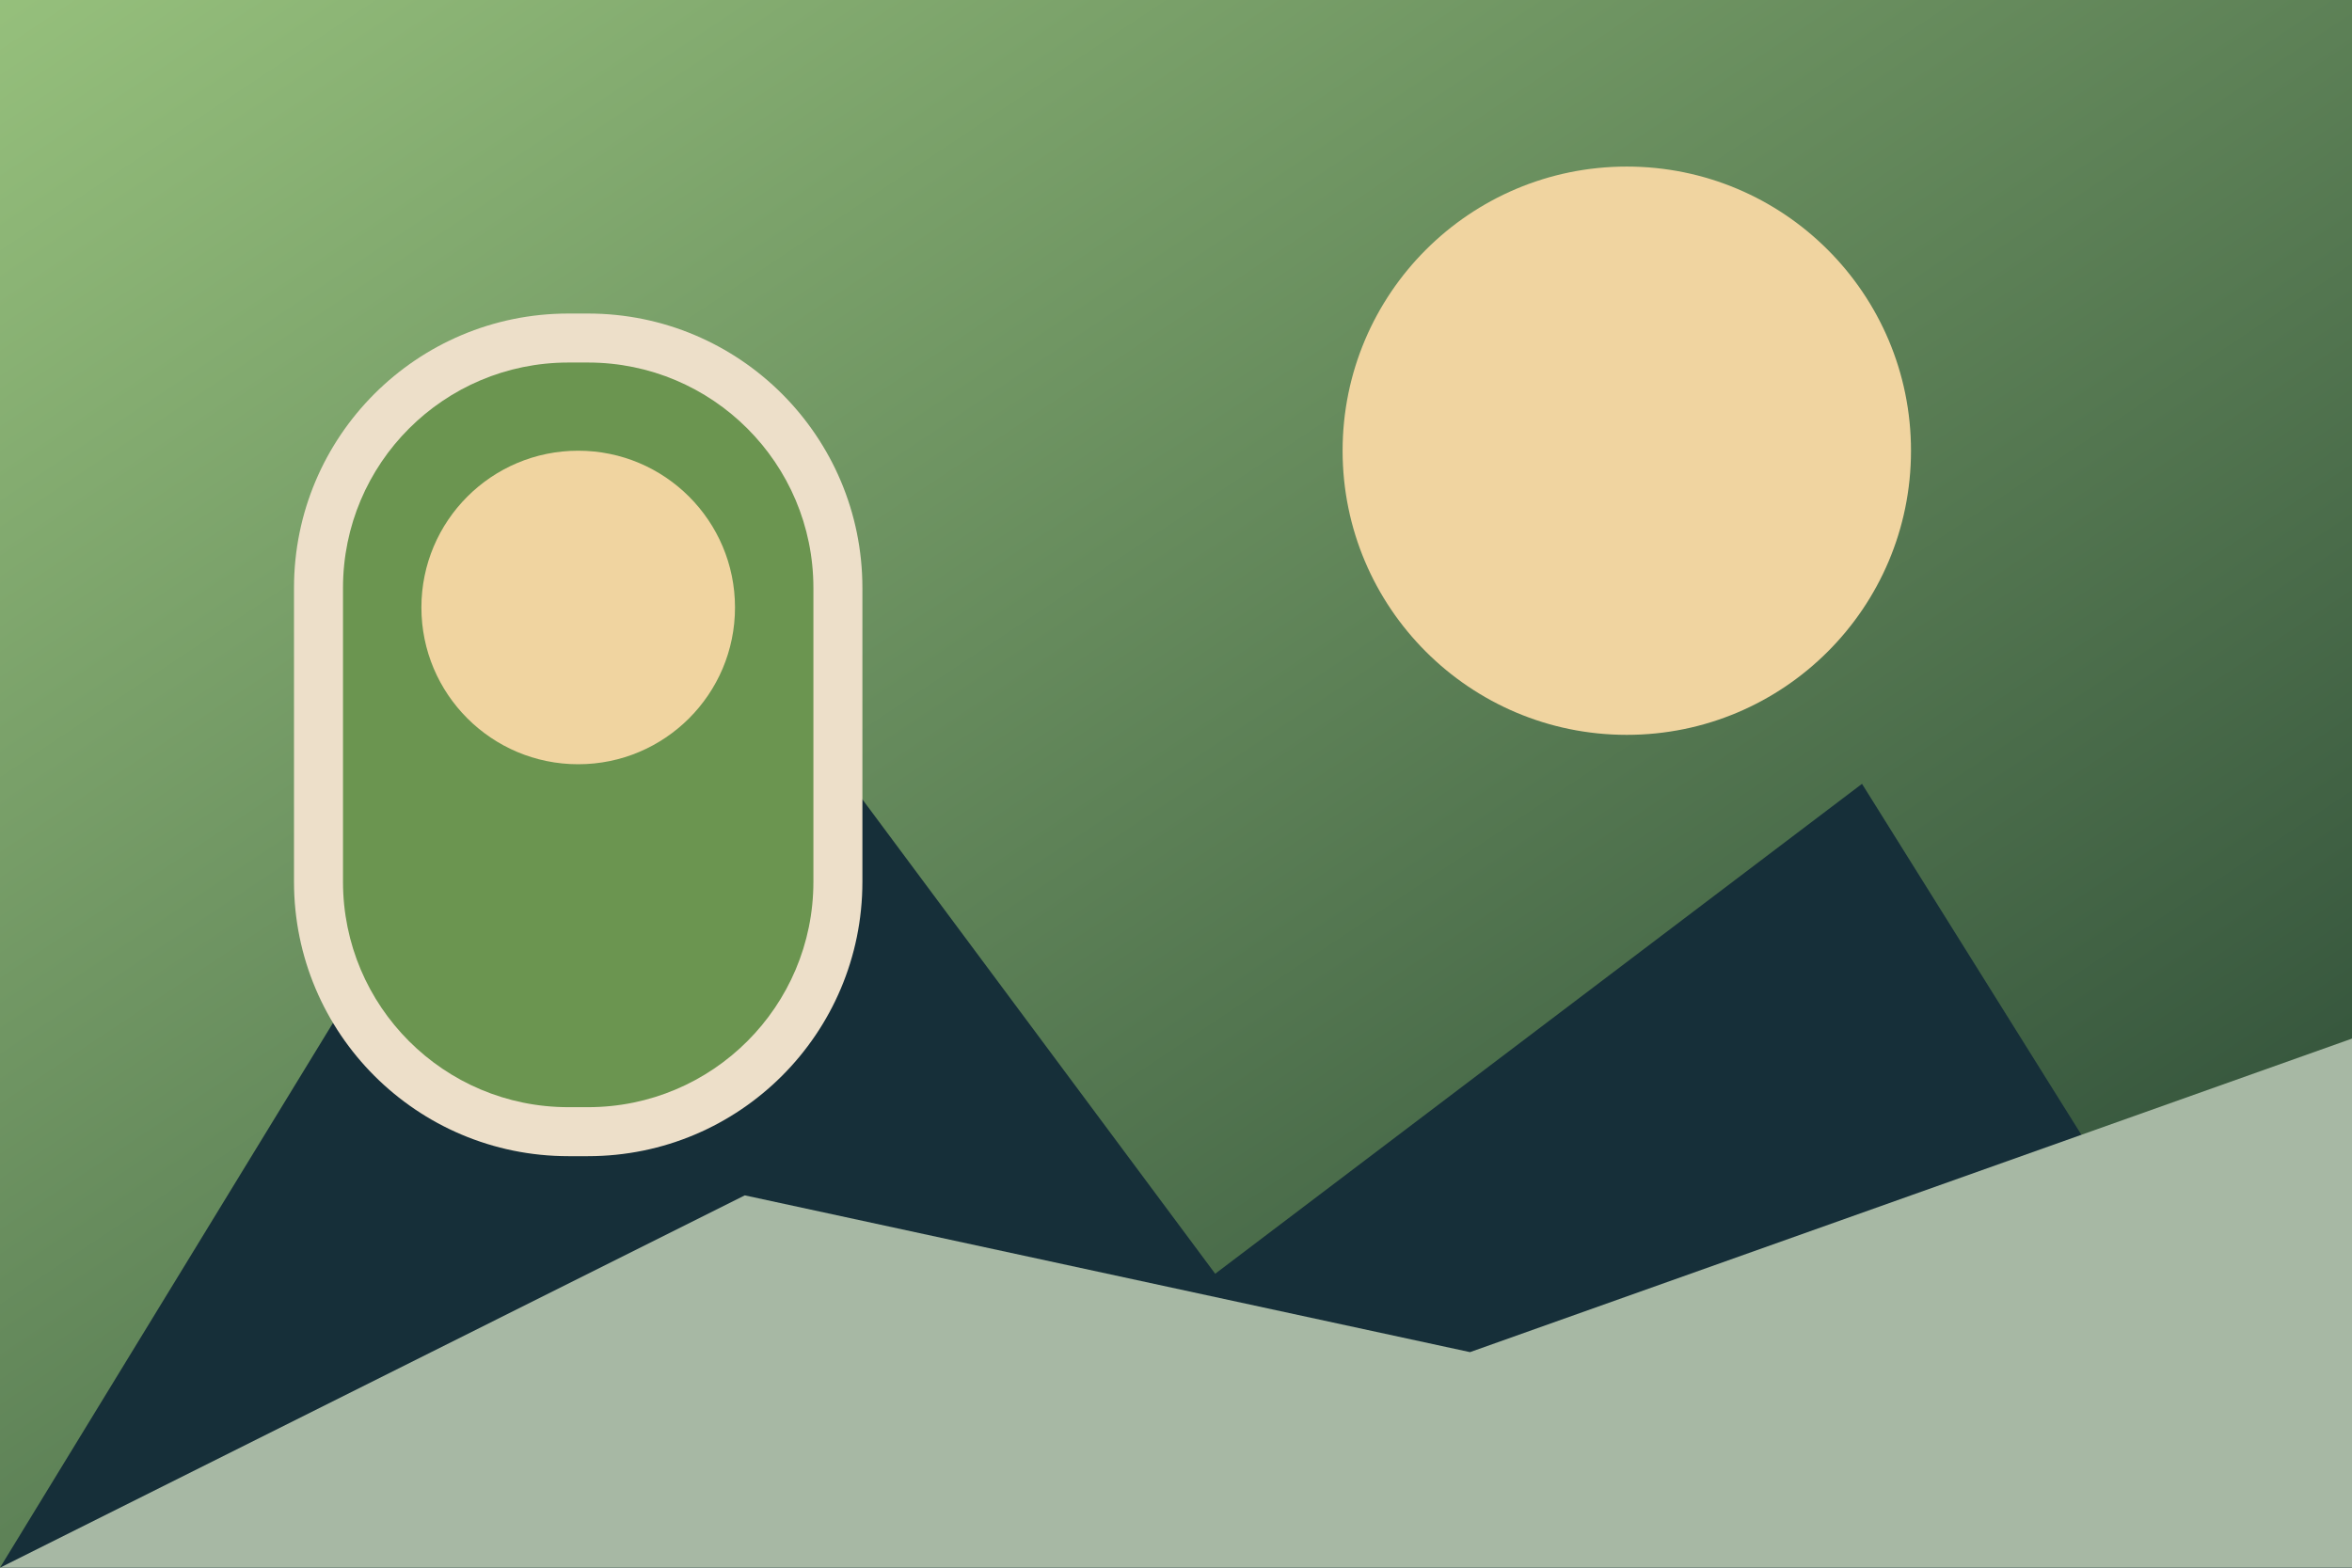
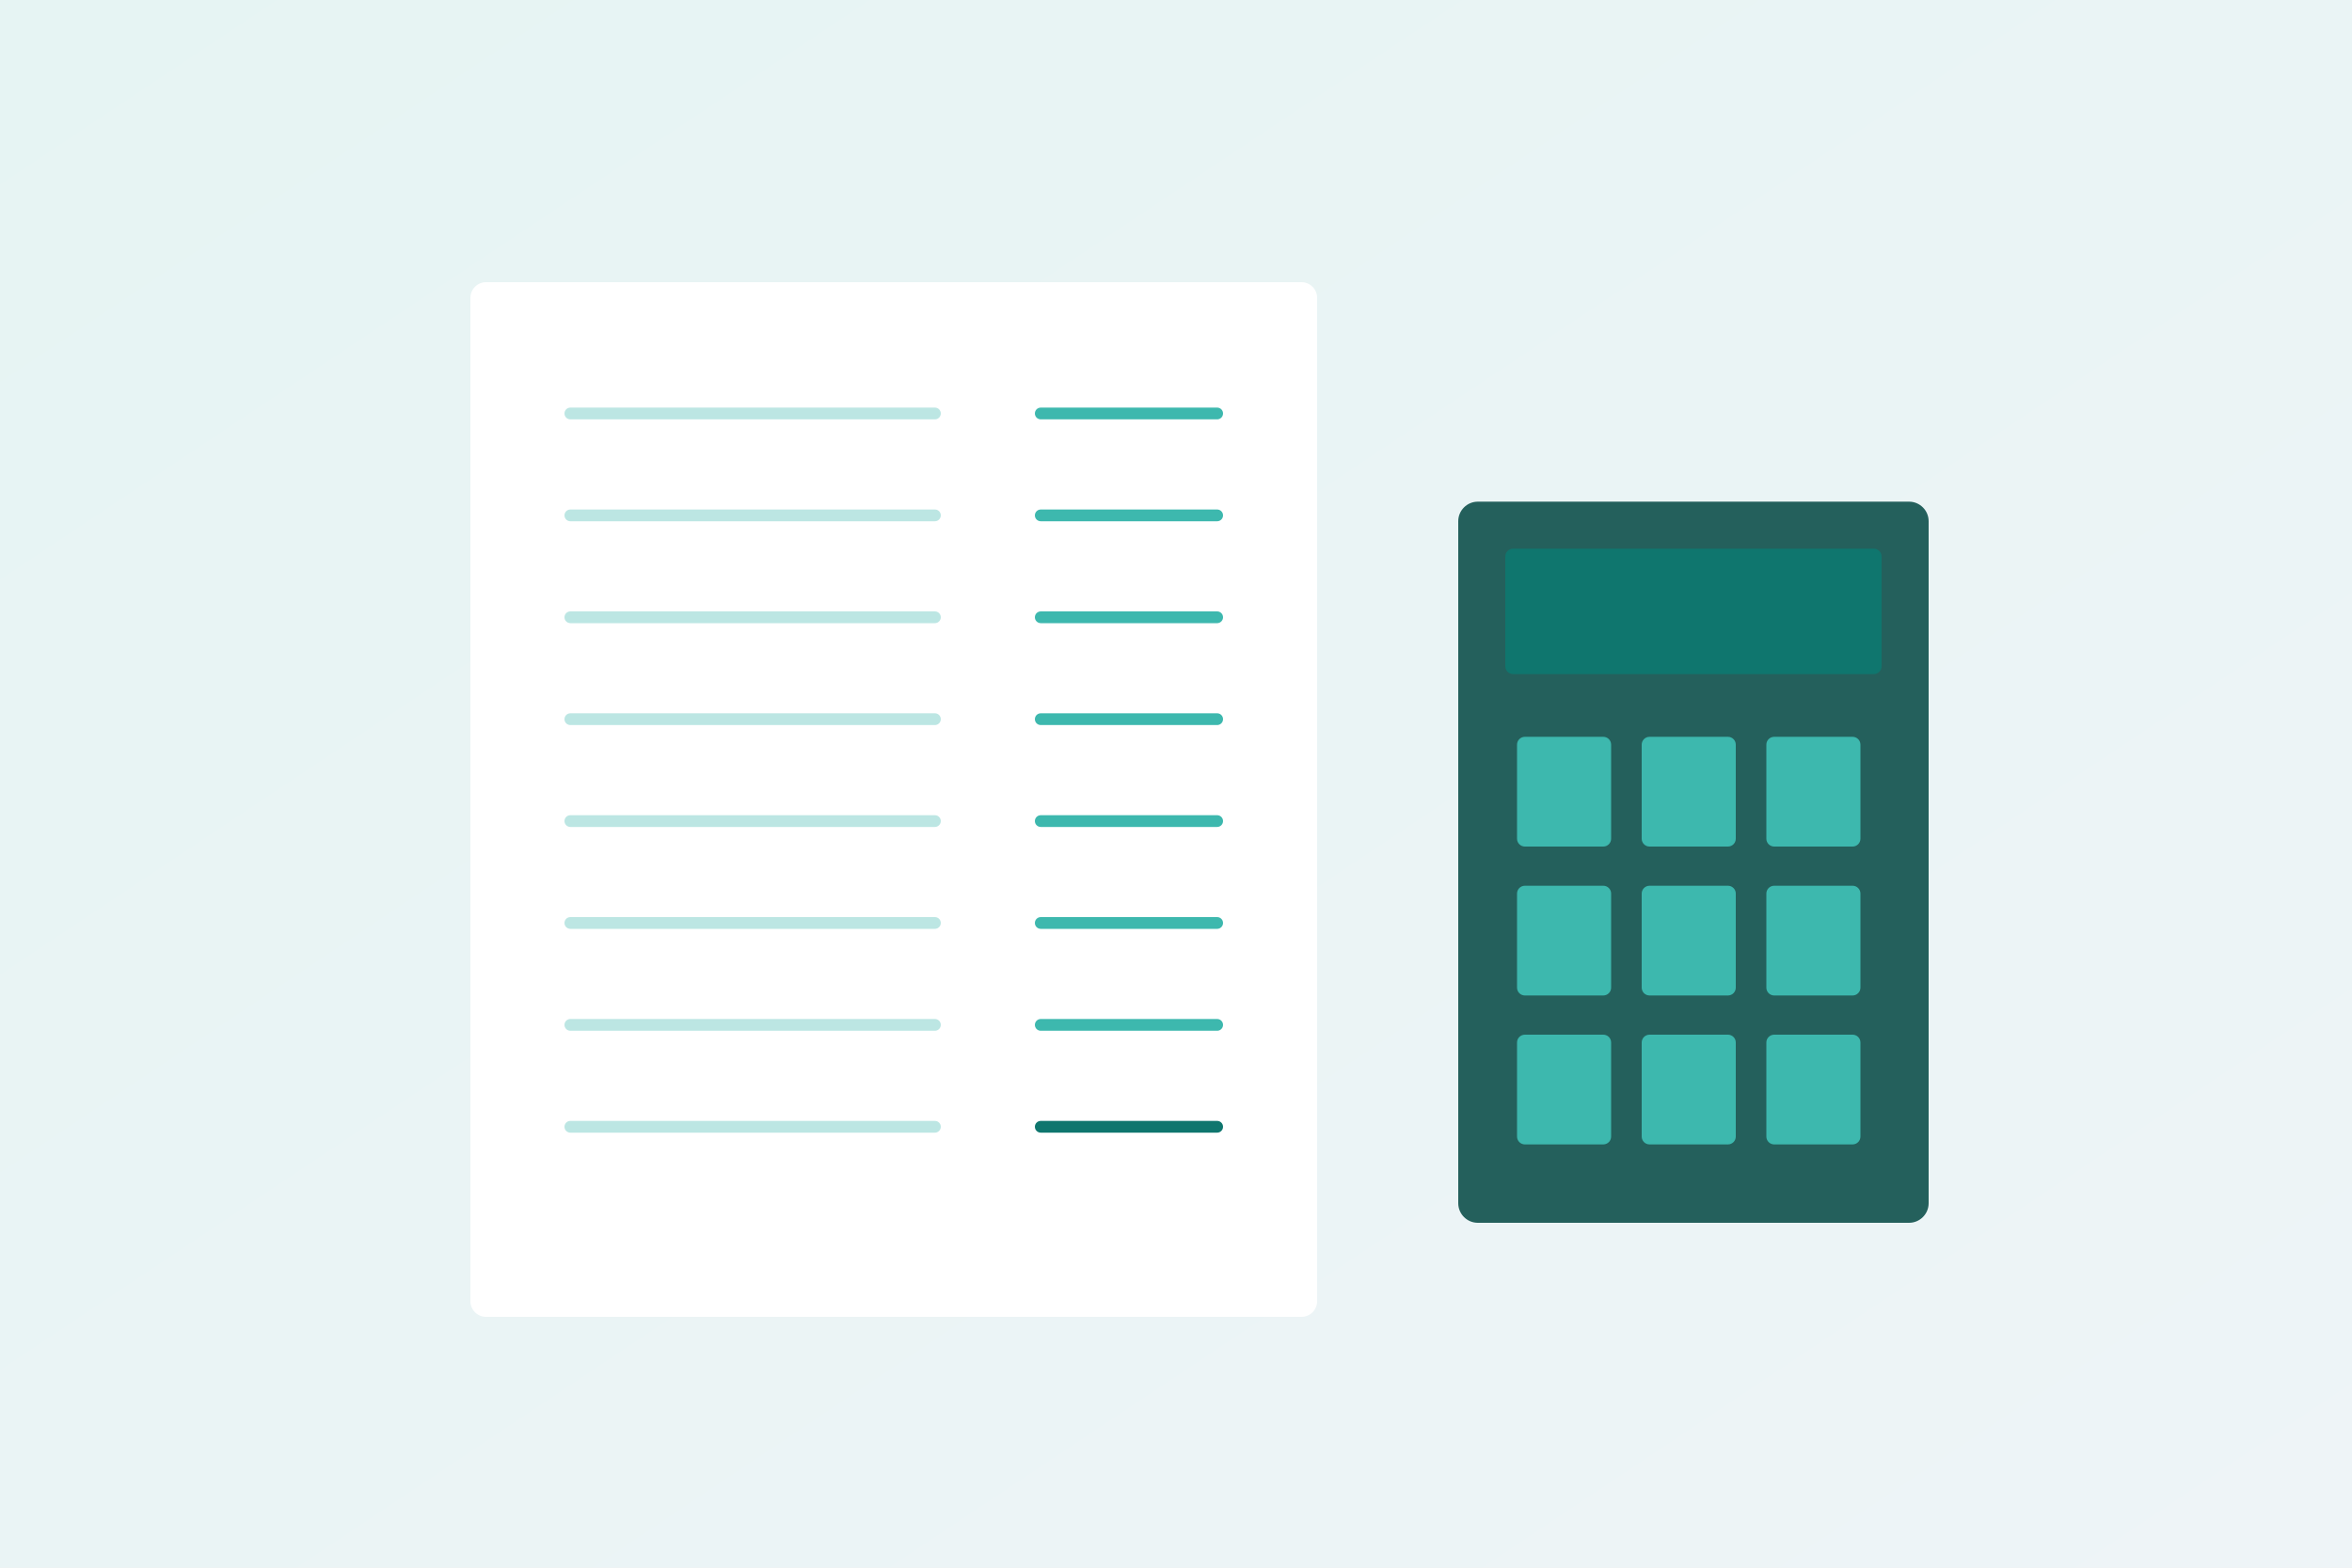
- <svg xmlns="http://www.w3.org/2000/svg" viewBox="0 0 1200 800">
+ <svg xmlns="http://www.w3.org/2000/svg" width="1200" height="800" viewBox="0 0 1200 800">
  <defs>
-     <linearGradient id="a" x2="1" y2="1">
-       <stop stop-color="hsl(97,35%,62%)" />
-       <stop offset="1" stop-color="hsl(147,30%,20%)" />
+     <linearGradient id="bg282224" x1="0" y1="0" x2="1" y2="1">
+       <stop offset="0" stop-color="#e6f4f3" />
+       <stop offset="1" stop-color="#eef4f7" />
    </linearGradient>
  </defs>
-   <rect width="1200" height="800" fill="url(#a)" />
-   <circle cx="830" cy="230" r="145" fill="#f0d4a0" />
-   <path d="M0 800 L330 260 L620 650 L950 400 L1200 800" fill="#162f39" />
-   <path d="M0 800 L380 610 L750 690 L1200 530 V800" fill="#a7b8a4" />
-   <rect x="150" y="160" width="290" height="430" rx="140" fill="#eddfc9" />
-   <rect x="175" y="185" width="240" height="380" rx="115" fill="hsl(97,30%,45%)" />
-   <circle cx="295" cy="310" r="80" fill="#f0d4a0" />
+   <rect width="1200" height="800" fill="url(#bg282224)" />
+   <rect x="240" y="144" width="432" height="528" rx="8" fill="#fff" />
+   <rect x="288" y="208" width="192" height="6" rx="3" fill="#bce6e3" />
+   <rect x="528" y="208" width="96" height="6" rx="3" fill="#3db8ae" />
+   <rect x="288" y="260" width="192" height="6" rx="3" fill="#bce6e3" />
+   <rect x="528" y="260" width="96" height="6" rx="3" fill="#3db8ae" />
+   <rect x="288" y="312" width="192" height="6" rx="3" fill="#bce6e3" />
+   <rect x="528" y="312" width="96" height="6" rx="3" fill="#3db8ae" />
+   <rect x="288" y="364" width="192" height="6" rx="3" fill="#bce6e3" />
+   <rect x="528" y="364" width="96" height="6" rx="3" fill="#3db8ae" />
+   <rect x="288" y="416" width="192" height="6" rx="3" fill="#bce6e3" />
+   <rect x="528" y="416" width="96" height="6" rx="3" fill="#3db8ae" />
+   <rect x="288" y="468" width="192" height="6" rx="3" fill="#bce6e3" />
+   <rect x="528" y="468" width="96" height="6" rx="3" fill="#3db8ae" />
+   <rect x="288" y="520" width="192" height="6" rx="3" fill="#bce6e3" />
+   <rect x="528" y="520" width="96" height="6" rx="3" fill="#3db8ae" />
+   <rect x="288" y="572" width="192" height="6" rx="3" fill="#bce6e3" />
+   <rect x="528" y="572" width="96" height="6" rx="3" fill="#0f766e" />
+   <rect x="744" y="256" width="240" height="368" rx="10" fill="#24605c" />
+   <rect x="768" y="280" width="192" height="64" rx="4" fill="#0f766e" />
+   <rect x="774" y="376" width="48" height="56" rx="4" fill="#3db8ae" />
+   <rect x="774" y="452" width="48" height="56" rx="4" fill="#3db8ae" />
+   <rect x="774" y="528" width="48" height="56" rx="4" fill="#3db8ae" />
+   <rect x="837.6" y="376" width="48" height="56" rx="4" fill="#3db8ae" />
+   <rect x="837.6" y="452" width="48" height="56" rx="4" fill="#3db8ae" />
+   <rect x="837.6" y="528" width="48" height="56" rx="4" fill="#3db8ae" />
+   <rect x="901.2" y="376" width="48" height="56" rx="4" fill="#3db8ae" />
+   <rect x="901.2" y="452" width="48" height="56" rx="4" fill="#3db8ae" />
+   <rect x="901.2" y="528" width="48" height="56" rx="4" fill="#3db8ae" />
</svg>
